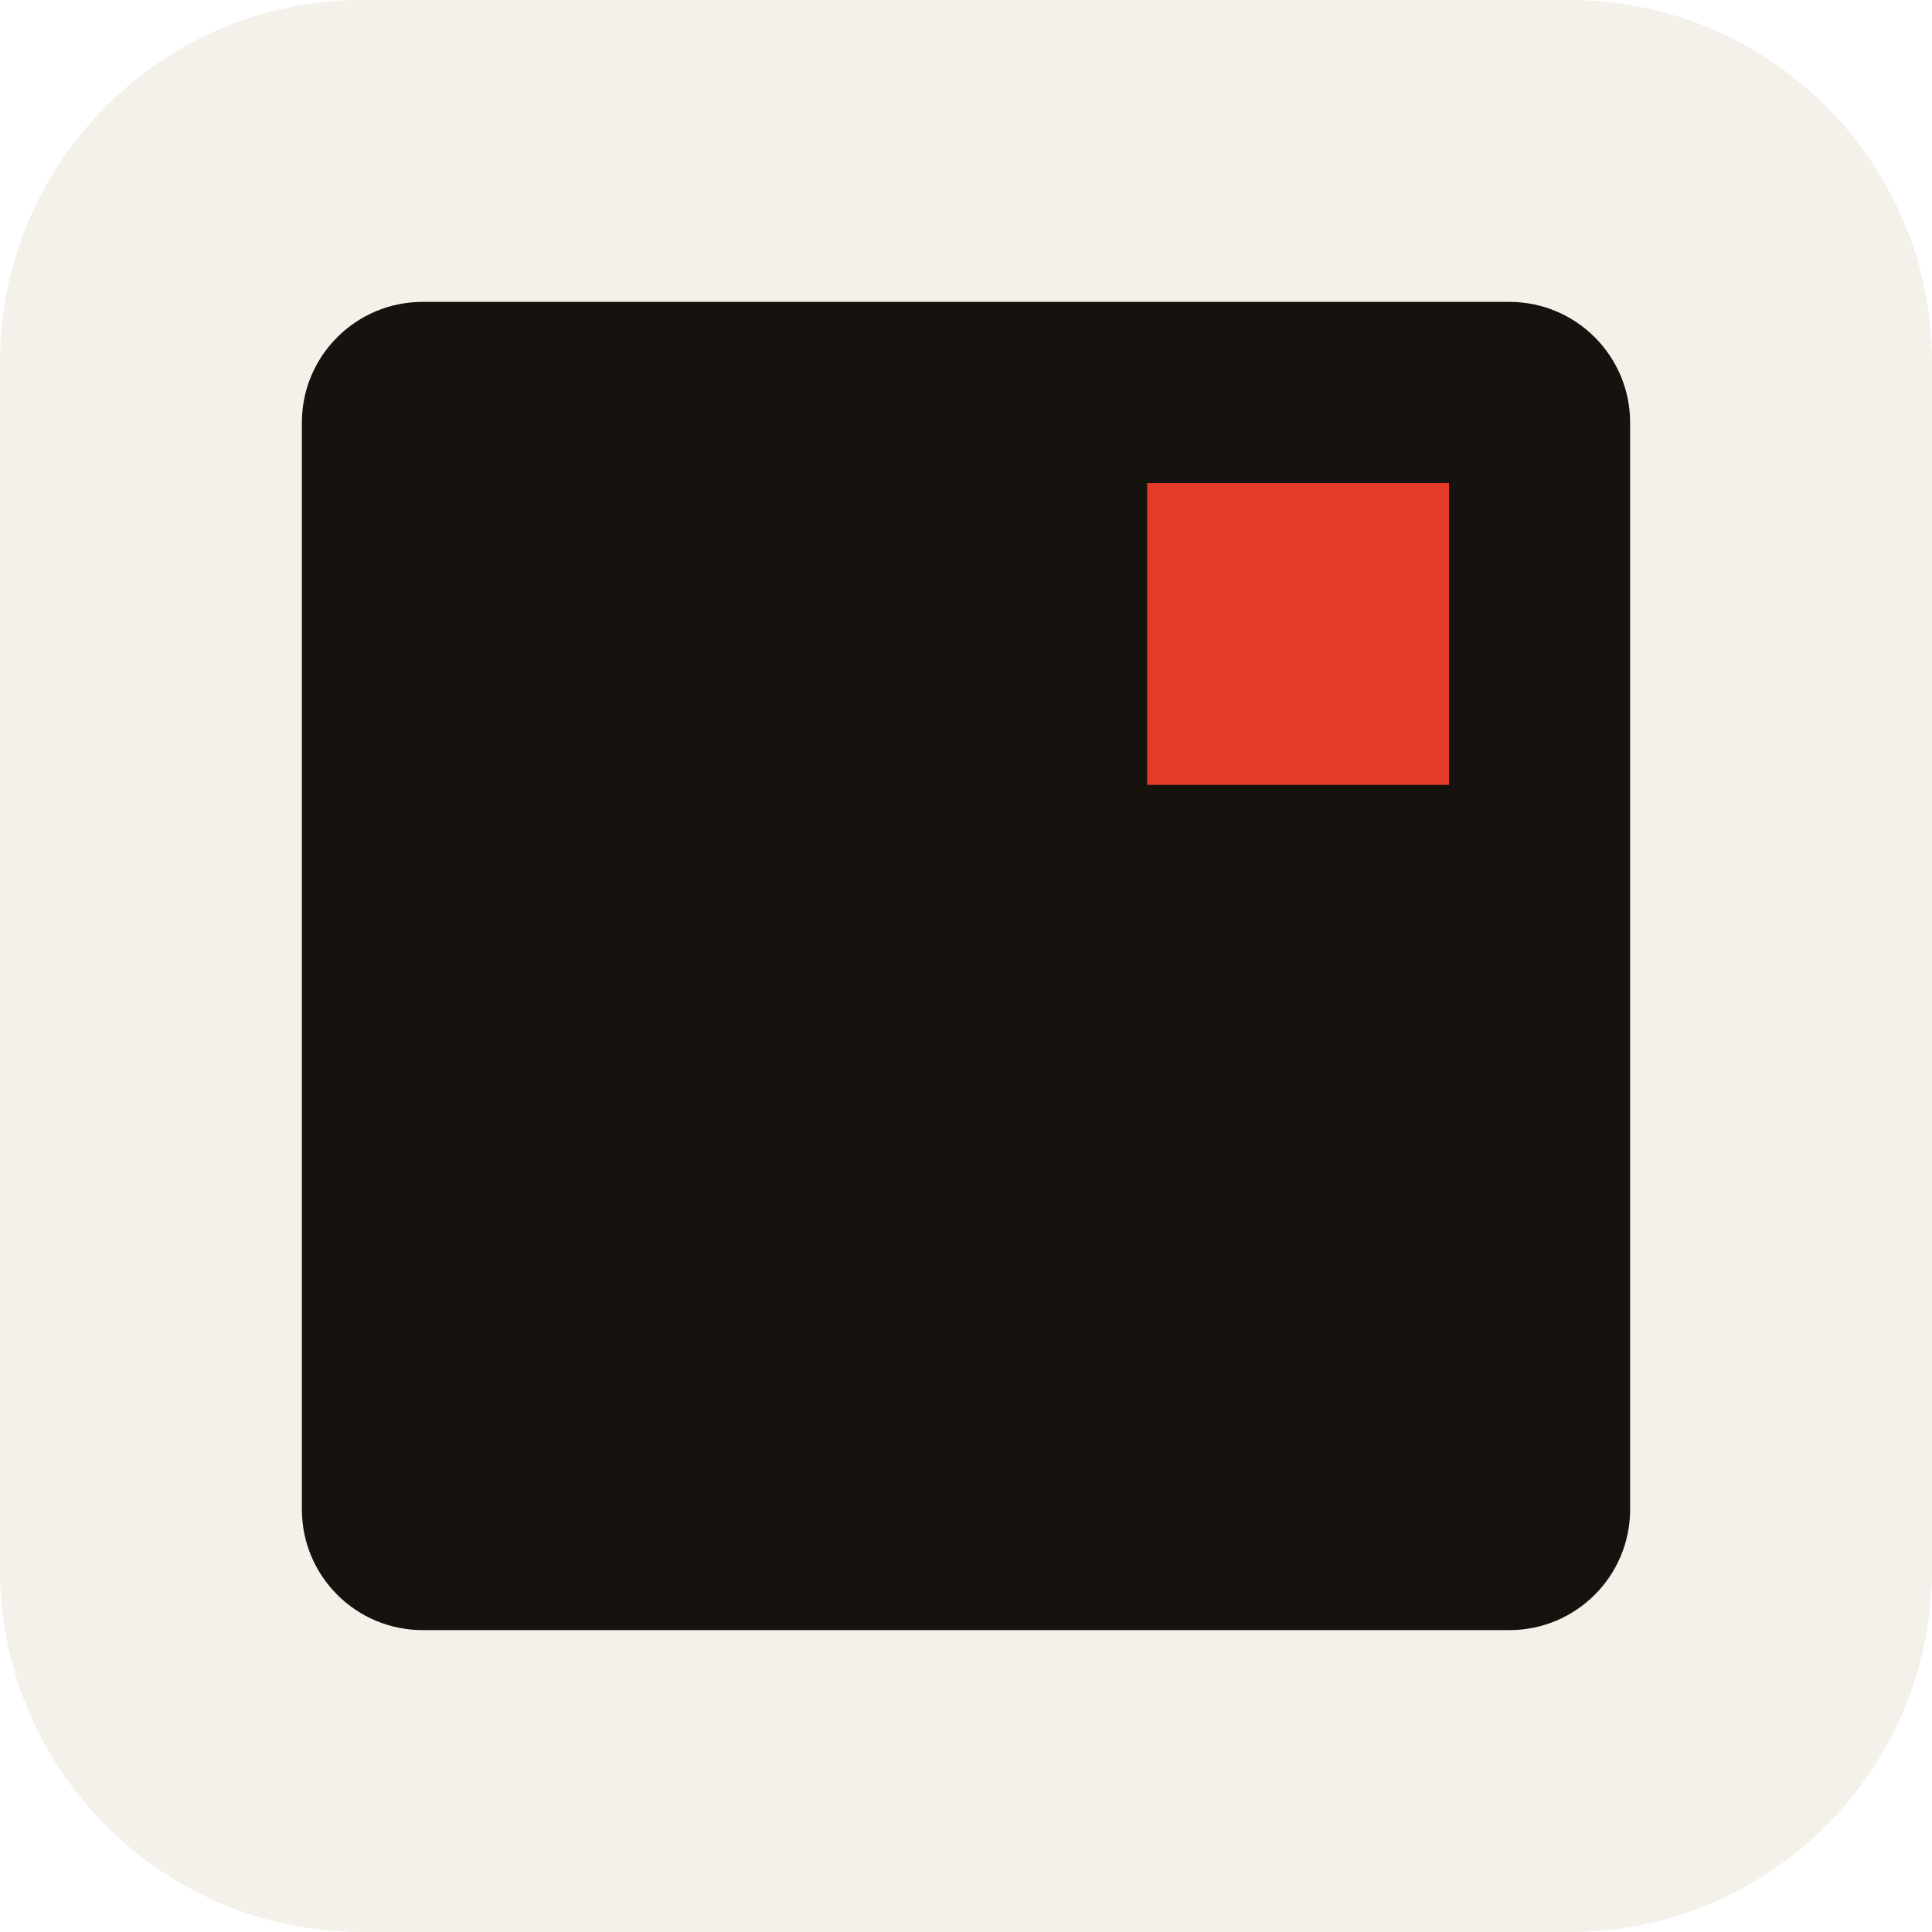
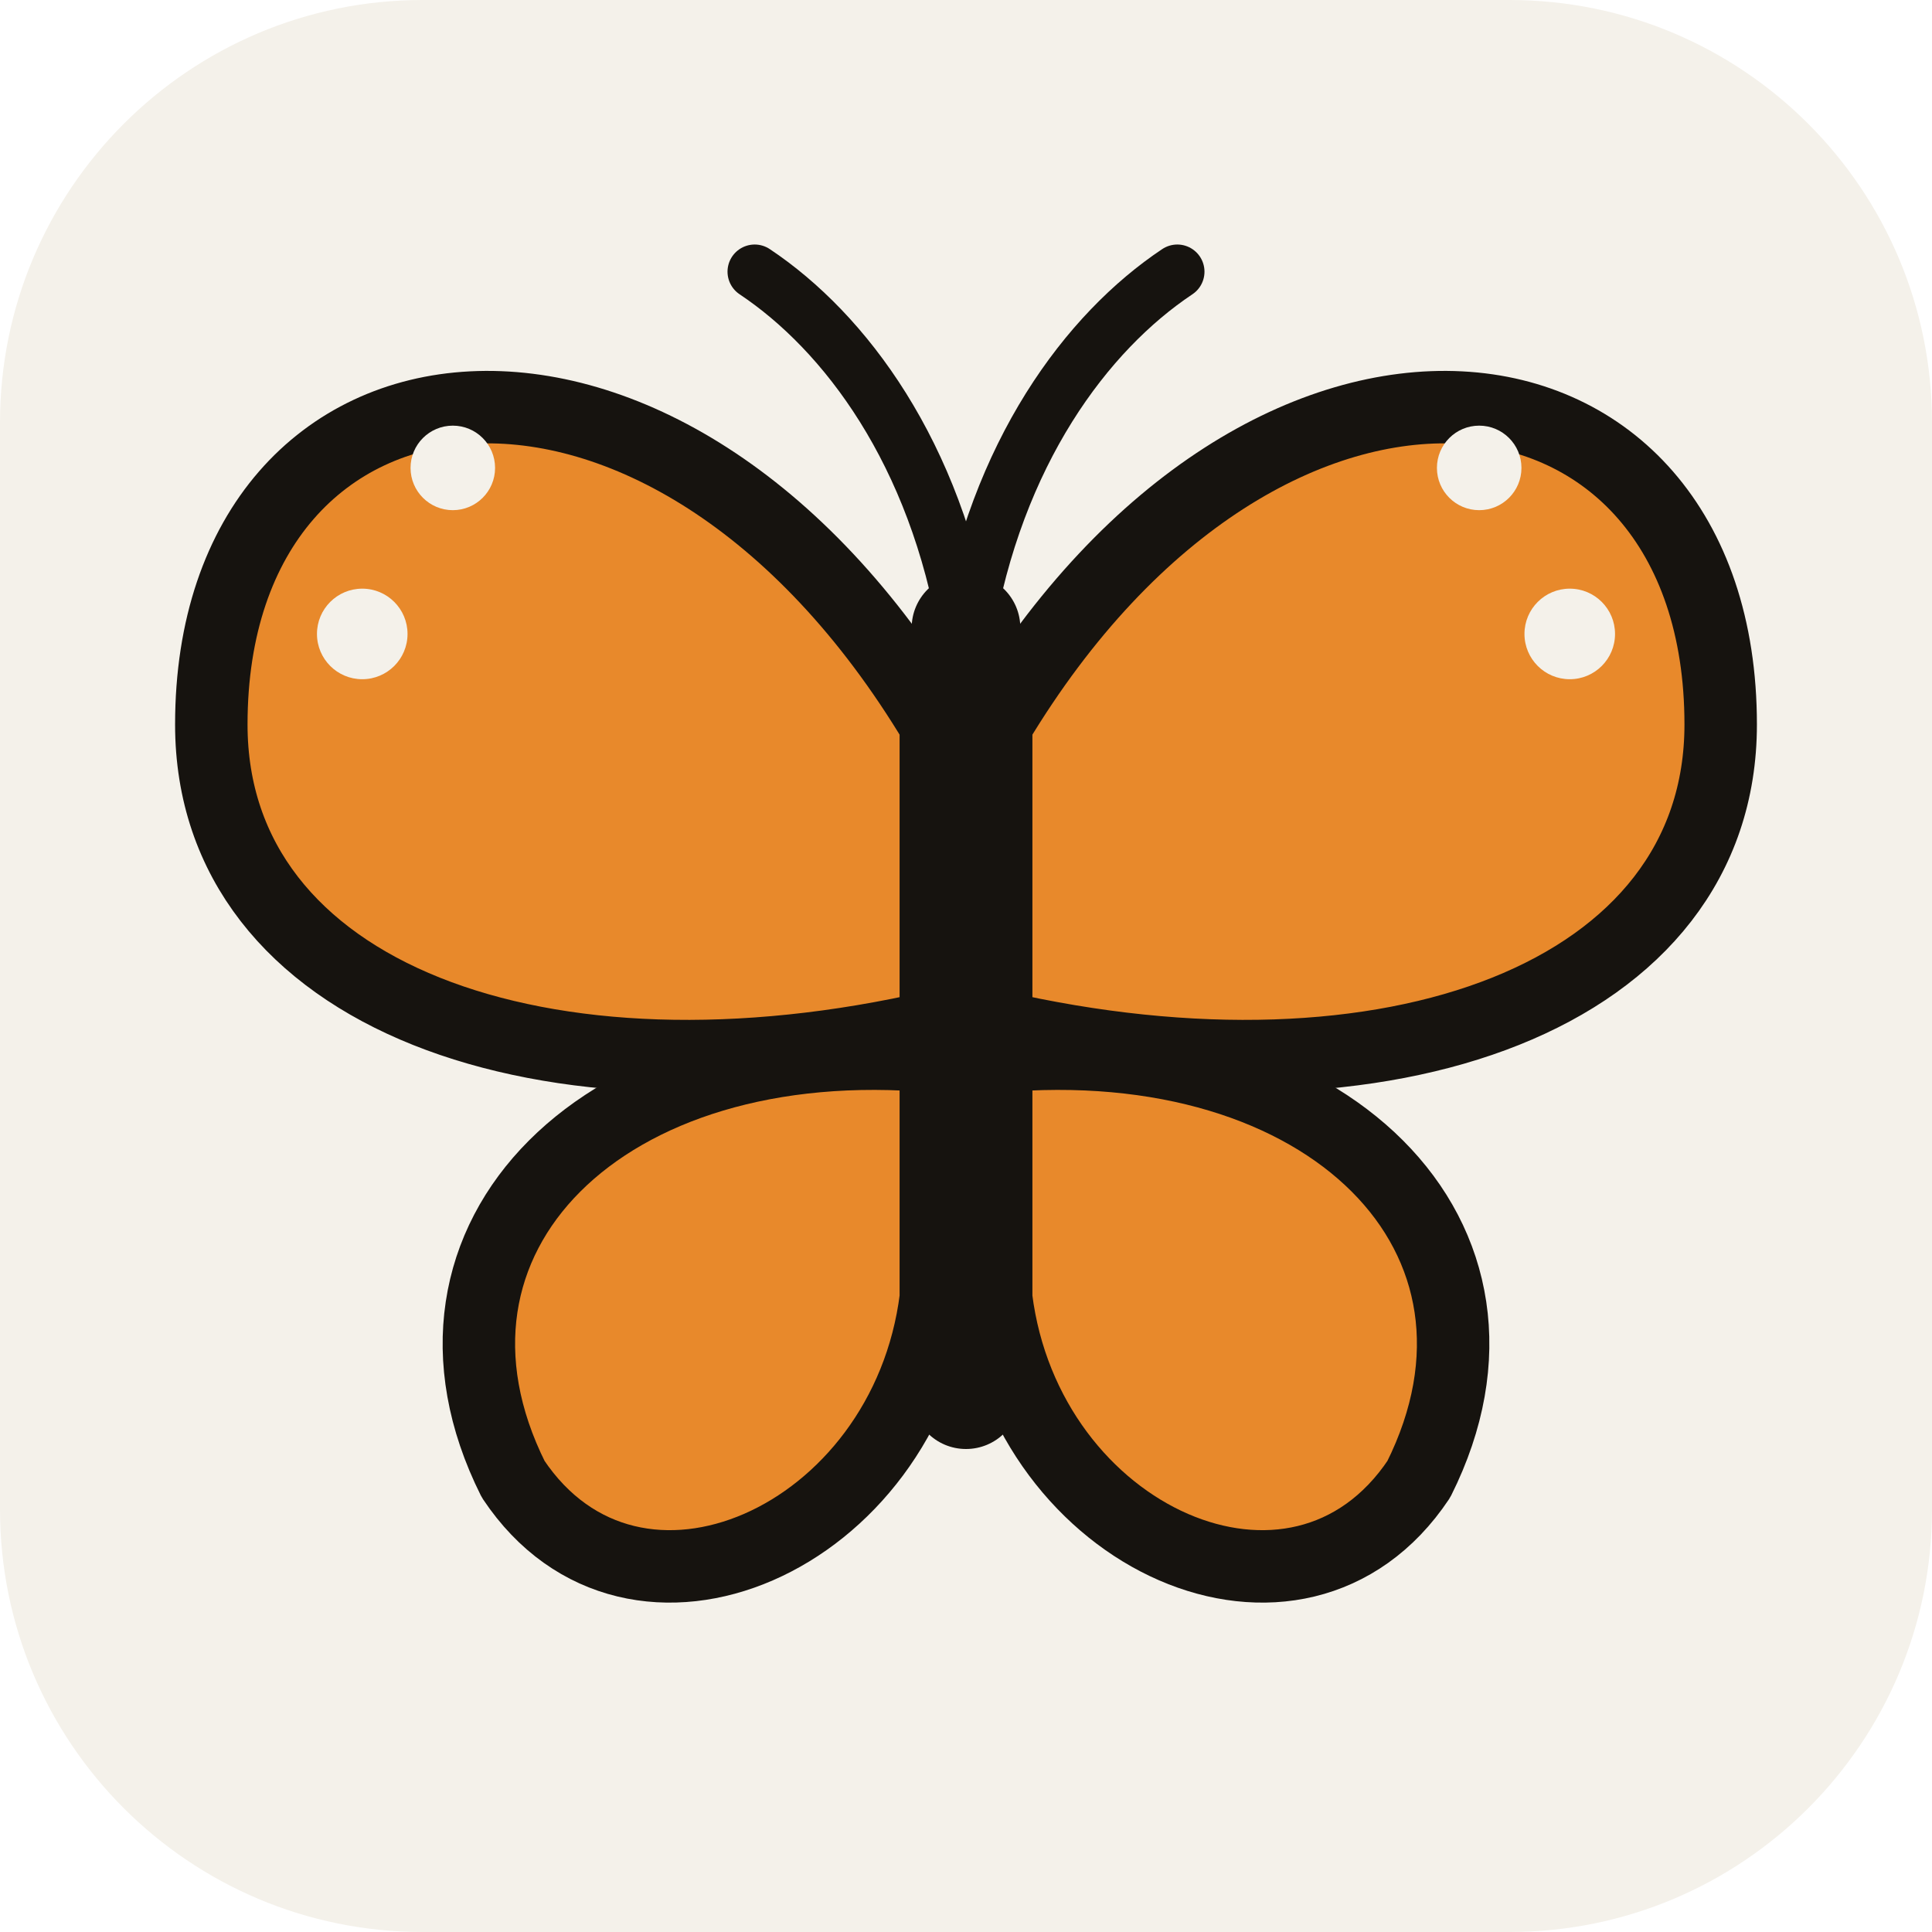
- <svg xmlns="http://www.w3.org/2000/svg" viewBox="0 0 32 32">
-   <rect width="32" height="32" rx="6" fill="#f4f1ea" />
-   <rect x="5" y="5" width="22" height="22" rx="2" fill="#16130f" />
-   <rect x="19" y="8" width="5" height="5" fill="#e23b28" />
+ <svg xmlns="http://www.w3.org/2000/svg" viewBox="0 0 64 64" role="img" aria-label="Butterfly">
+   <rect width="64" height="64" rx="14" fill="#f4f1ea" />
+   <g stroke="#16130f" stroke-width="2.4" stroke-linejoin="round" stroke-linecap="round">
+     <path d="M31 24 C22 9 7 11 7 24 C7 33 18 37 31 34 Z" fill="#e8892b" />
+     <path d="M33 24 C42 9 57 11 57 24 C57 33 46 37 33 34 Z" fill="#e8892b" />
+     <path d="M31 35 C20 34 13 41 17 49 C21 55 30 51 31 43 Z" fill="#e8892b" />
+     <path d="M33 35 C44 34 51 41 47 49 C43 55 34 51 33 43 Z" fill="#e8892b" />
+     <path d="M32 21 C31 15 28 11 25 9" fill="none" stroke-width="1.8" />
+     <path d="M32 21 C33 15 36 11 39 9" fill="none" stroke-width="1.8" />
+   </g>
+   <rect x="30.2" y="19" width="3.6" height="29" rx="1.8" fill="#16130f" />
+   <g fill="#f4f1ea">
+     <circle cx="12" cy="21" r="1.5" />
+     <circle cx="15" cy="15.5" r="1.4" />
+     <circle cx="52" cy="21" r="1.5" />
+     <circle cx="49" cy="15.5" r="1.4" />
+   </g>
</svg>
